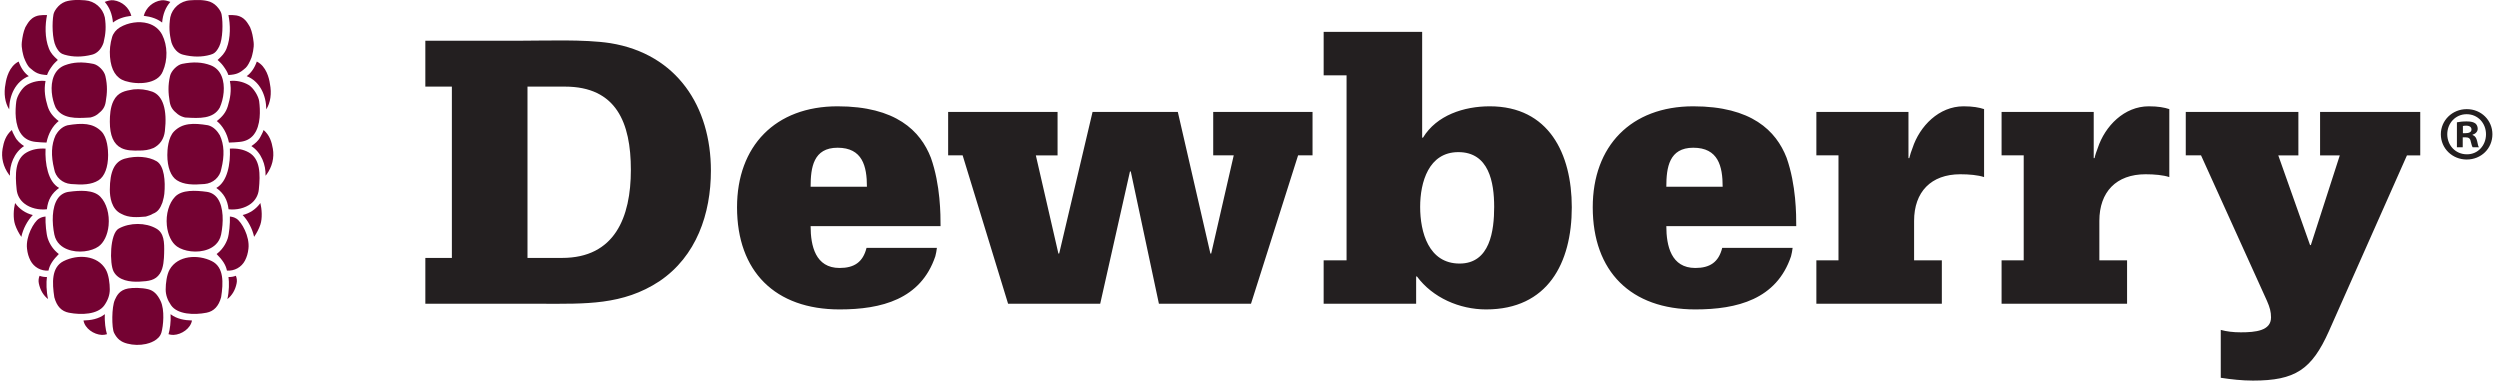
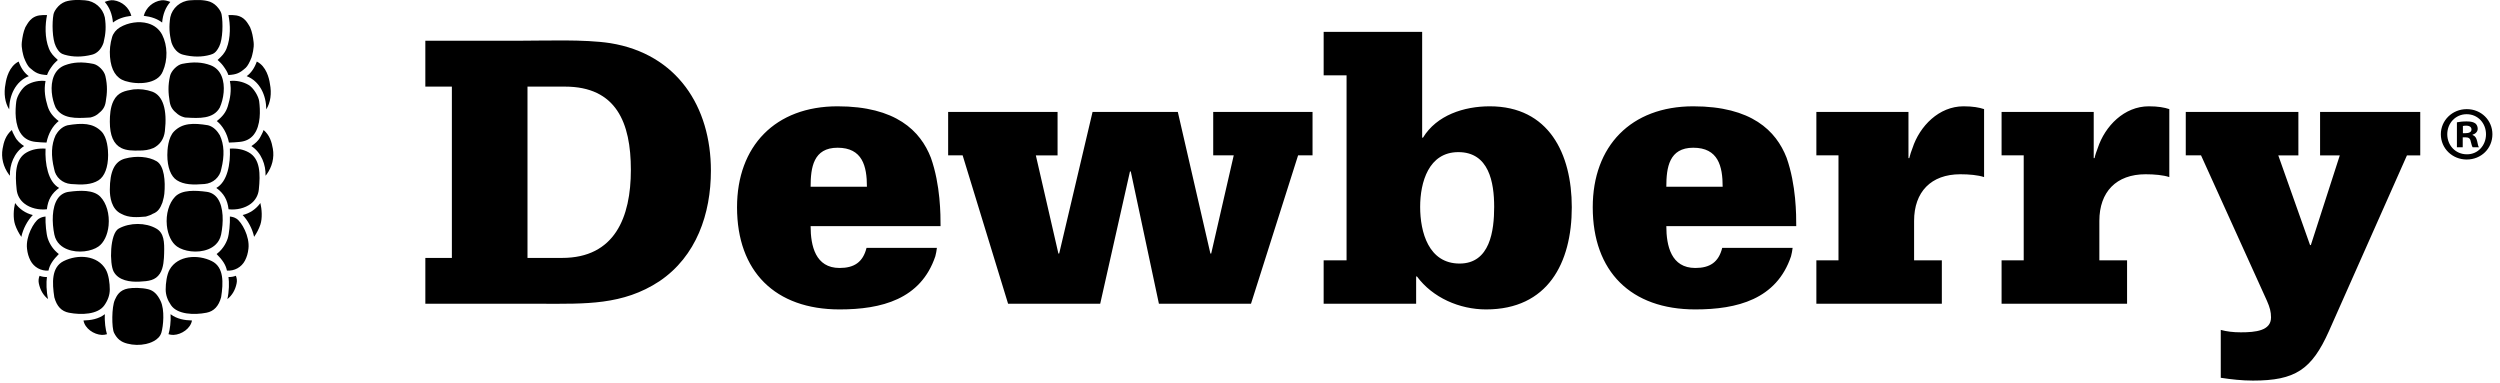
<svg xmlns="http://www.w3.org/2000/svg" width="538.813" height="82.347" version="1.2" viewBox="0 0 404.11 61.76">
  <defs>
    <clipPath id="a">
      <path d="M.34 9H5v9H.34Zm0 0" />
    </clipPath>
    <clipPath id="b">
      <path d="M.34 21H4v8H.34Zm0 0" />
    </clipPath>
    <clipPath id="c">
      <path d="M353 18h39v43.52h-39Zm0 0" />
    </clipPath>
    <clipPath id="d">
      <path d="M394 17h8.883v9H394Zm0 0" />
    </clipPath>
  </defs>
-   <path d="M5.742 22.934a23 23 0 0 0 1.774.113c.304-1.485 1.004-2.707 1.972-3.48-.953-.727-1.496-1.45-1.789-2.399-.37-1.211-.636-2.547-.34-4.078a4.96 4.96 0 0 0-2.968.61c-.832.456-1.676 1.886-1.758 2.687-.18 1.37-.305 3.894.879 5.394.527.668 1.277 1.055 2.23 1.153m5.133 17.359c1.766.703 3.95.328 5.04-.445.882-.621 1.491-1.899 1.64-3.414.172-1.82-.336-3.594-1.332-4.63-1.114-1.16-3.305-1.038-5.094-.8a2.52 2.52 0 0 0-1.774 1.062c-1.011 1.43-.96 3.95-.574 5.836.29 1.407 1.297 2.078 2.094 2.391m30.137-18.512c1.183-1.5 1.058-4.02.883-5.394-.083-.801-.93-2.23-1.762-2.688a4.96 4.96 0 0 0-2.973-.61c.305 1.536.035 2.868-.336 4.079-.289.95-.836 1.672-1.781 2.398.96.774 1.664 1.997 1.965 3.48a22 22 0 0 0 1.773-.112c.953-.098 1.703-.485 2.23-1.153M28.613 39.848c1.086.773 3.274 1.148 5.04.445.792-.313 1.796-.984 2.09-2.39.386-1.887.437-4.407-.575-5.837a2.52 2.52 0 0 0-1.773-1.062c-1.79-.238-3.985-.36-5.098.8-.992 1.036-1.504 2.81-1.328 4.622.152 1.523.758 2.8 1.644 3.422M14.398 19.004l.215-.012c.43-.11.793-.242 1.172-.531.836-.645 1.168-1.148 1.305-2.004.238-1.414.305-2.61-.055-4.168-.191-.851-1.14-1.8-1.95-1.965-1.804-.36-3.226-.293-4.6.223-.825.312-1.422.902-1.782 1.754-.656 1.594-.328 3.695.281 5.066 1.051 1.887 3.371 1.758 5.414 1.637M16.93.309c.765.875 1.207 1.972 1.328 3.336q1.114-.873 2.972-1.09A3.45 3.45 0 0 0 18.39.05c-.472-.07-.995.082-1.46.258m24.066 6.505c-.11-.872-.223-1.598-.57-2.41l-.106-.18c-.289-.489-.511-.875-.984-1.246-.746-.559-1.516-.555-2.402-.54h-.008c.304 1.5.394 3.657-.309 5.418-.324.793-.797 1.239-1.297 1.704a2 2 0 0 1-.144.136c.265.242.64.59.883.926.43.594.68.984.859 1.508 1.355-.082 1.855-.328 2.812-1.18.282-.258.625-.875.922-1.644.11-.356.461-1.575.344-2.492M23.234 2.555q1.858.216 2.973 1.09c.121-1.364.563-2.461 1.328-3.336-.469-.176-.988-.329-1.46-.258a3.45 3.45 0 0 0-2.84 2.504M13.754.05c-1.016-.073-2.188-.12-3.2.22-.577.226-1.015.562-1.417 1.085-.27.356-.438.692-.496.997-.239 1.304-.211 3.96.382 5.144.504 1.012.922 1.203 1.418 1.348 1.371.402 2.868.394 4.446-.008.824-.203 1.52-.93 1.851-1.934.367-1.472.43-2.66.207-4.093A3.53 3.53 0 0 0 13.754.05" style="stroke:none;fill-rule:nonzero;fill:#740232;fill-opacity:1" />
-   <path d="M41.512 9.95c-.367 1.038-.93 1.859-1.64 2.359 2.132.836 3.16 3.093 3.171 5.37.676-1.081.906-2.558.582-4.167-.121-.852-.578-2.805-2.113-3.563" style="stroke:none;fill-rule:nonzero;fill:#740232;fill-opacity:1" />
+   <path d="M5.742 22.934a23 23 0 0 0 1.774.113c.304-1.485 1.004-2.707 1.972-3.48-.953-.727-1.496-1.45-1.789-2.399-.37-1.211-.636-2.547-.34-4.078a4.96 4.96 0 0 0-2.968.61c-.832.456-1.676 1.886-1.758 2.687-.18 1.37-.305 3.894.879 5.394.527.668 1.277 1.055 2.23 1.153m5.133 17.359c1.766.703 3.95.328 5.04-.445.882-.621 1.491-1.899 1.64-3.414.172-1.82-.336-3.594-1.332-4.63-1.114-1.16-3.305-1.038-5.094-.8a2.52 2.52 0 0 0-1.774 1.062c-1.011 1.43-.96 3.95-.574 5.836.29 1.407 1.297 2.078 2.094 2.391m30.137-18.512c1.183-1.5 1.058-4.02.883-5.394-.083-.801-.93-2.23-1.762-2.688a4.96 4.96 0 0 0-2.973-.61c.305 1.536.035 2.868-.336 4.079-.289.95-.836 1.672-1.781 2.398.96.774 1.664 1.997 1.965 3.48a22 22 0 0 0 1.773-.112c.953-.098 1.703-.485 2.23-1.153M28.613 39.848c1.086.773 3.274 1.148 5.04.445.792-.313 1.796-.984 2.09-2.39.386-1.887.437-4.407-.575-5.837a2.52 2.52 0 0 0-1.773-1.062c-1.79-.238-3.985-.36-5.098.8-.992 1.036-1.504 2.81-1.328 4.622.152 1.523.758 2.8 1.644 3.422M14.398 19.004l.215-.012c.43-.11.793-.242 1.172-.531.836-.645 1.168-1.148 1.305-2.004.238-1.414.305-2.61-.055-4.168-.191-.851-1.14-1.8-1.95-1.965-1.804-.36-3.226-.293-4.6.223-.825.312-1.422.902-1.782 1.754-.656 1.594-.328 3.695.281 5.066 1.051 1.887 3.371 1.758 5.414 1.637M16.93.309c.765.875 1.207 1.972 1.328 3.336q1.114-.873 2.972-1.09A3.45 3.45 0 0 0 18.39.05c-.472-.07-.995.082-1.46.258m24.066 6.505c-.11-.872-.223-1.598-.57-2.41l-.106-.18c-.289-.489-.511-.875-.984-1.246-.746-.559-1.516-.555-2.402-.54h-.008c.304 1.5.394 3.657-.309 5.418-.324.793-.797 1.239-1.297 1.704a2 2 0 0 1-.144.136c.265.242.64.59.883.926.43.594.68.984.859 1.508 1.355-.082 1.855-.328 2.812-1.18.282-.258.625-.875.922-1.644.11-.356.461-1.575.344-2.492M23.234 2.555q1.858.216 2.973 1.09c.121-1.364.563-2.461 1.328-3.336-.469-.176-.988-.329-1.46-.258a3.45 3.45 0 0 0-2.84 2.504M13.754.05c-1.016-.073-2.188-.12-3.2.22-.577.226-1.015.562-1.417 1.085-.27.356-.438.692-.496.997-.239 1.304-.211 3.96.382 5.144.504 1.012.922 1.203 1.418 1.348 1.371.402 2.868.394 4.446-.008.824-.203 1.52-.93 1.851-1.934.367-1.472.43-2.66.207-4.093A3.53 3.53 0 0 0 13.754.05" style="stroke:none;fill-rule:nonzero;fill:currentColor;fill-opacity:1" />
+   <path d="M41.512 9.95c-.367 1.038-.93 1.859-1.64 2.359 2.132.836 3.16 3.093 3.171 5.37.676-1.081.906-2.558.582-4.167-.121-.852-.578-2.805-2.113-3.563" style="stroke:none;fill-rule:nonzero;fill:currentColor;fill-opacity:1" />
  <g clip-path="url(#a)">
-     <path d="M.895 13.527c-.32 1.606-.09 3.078.59 4.153.011-2.278 1.035-4.535 3.171-5.371-.71-.5-1.277-1.32-1.64-2.36-1.54.758-2 2.723-2.121 3.578" style="stroke:none;fill-rule:nonzero;fill:#740232;fill-opacity:1" />
+     <path d="M.895 13.527c-.32 1.606-.09 3.078.59 4.153.011-2.278 1.035-4.535 3.171-5.371-.71-.5-1.277-1.32-1.64-2.36-1.54.758-2 2.723-2.121 3.578" style="stroke:none;fill-rule:nonzero;fill:currentColor;fill-opacity:1" />
  </g>
-   <path d="M3.98 32.934c.93.714 2.293 1.039 3.598.894.172-1.535.777-2.582 1.98-3.45-1.8-.991-2.308-3.921-2.195-6.355-1.191-.066-2.176.125-3.043.61-1.879 1.043-1.894 3.504-1.629 6.008.098.93.543 1.726 1.29 2.293m.117-28.532c-.344.809-.461 1.54-.57 2.41-.118.918.234 2.125.34 2.473.304.805.64 1.406.925 1.664.96.852 1.457 1.098 2.812 1.18.184-.524.43-.918.86-1.508.242-.336.62-.684.883-.926q-.076-.066-.145-.136c-.504-.465-.976-.91-1.293-1.704-.707-1.761-.613-3.918-.308-5.417H7.59c-.887-.016-1.656-.02-2.39.53-.481.38-.704.762-.99 1.247zm36.449 28.532a3.27 3.27 0 0 0 1.289-2.293c.262-2.504.246-4.965-1.629-6.008-.871-.485-1.855-.676-3.05-.61.12 2.434-.391 5.364-2.192 6.356 1.207.867 1.808 1.914 1.98 3.45 1.305.144 2.664-.18 3.602-.895m-4.805 15.121c.367-2.34.473-4.86-1.496-5.844-2.266-1.133-5.512-.934-6.824 1.36-.473.835-.64 2.25-.64 3.214 0 .875.28 1.711.866 2.555 1.04 1.508 3.735 1.597 5.727 1.21 1.195-.23 1.969-1.046 2.367-2.495m-10.48-11.11c-1.723-.992-4.274-.988-6.067 0-1.449.801-1.511 5.684-.824 6.957.793 1.47 2.688 1.692 4.145 1.625 1.539-.074 2.597-.203 3.32-1.289.625-.933.668-2.41.695-3.289.051-1.828-.004-3.285-1.27-4.004m10.512-9.636c.54-2.157.465-3.934-.234-5.434-.352-.613-.965-1.39-1.918-1.629-2.375-.394-4.125-.367-5.476.984-.989.993-1.098 3.012-1.098 3.825 0 1.972.562 3.465 1.55 4.086 1.137.718 2.602.765 4.454.605 1.383-.11 2.504-1.113 2.722-2.437M16.379 21.23c-1.352-1.351-3.094-1.378-5.45-.984-.972.238-1.59 1.012-1.933 1.606-.703 1.515-.781 3.304-.238 5.484.21 1.3 1.328 2.3 2.715 2.41 1.855.16 3.316.113 4.457-.605.984-.621 1.547-2.114 1.547-4.086 0-.817-.106-2.836-1.098-3.825M34.04 10.547c-1.376-.516-2.794-.582-4.602-.223-.805.164-1.758 1.114-1.954 1.965-.355 1.559-.285 2.754-.054 4.168.14.84.484 1.363 1.308 2.004.38.289.746.422 1.172.531.055 0 .215.012.215.012 2.047.121 4.363.25 5.398-1.61.625-1.386.957-3.5.293-5.093-.355-.852-.957-1.442-1.777-1.754m-9.414 4.273a7 7 0 0 0-3.055-.37c-1.343.226-2.508.421-3.222 1.855-.524 1.05-.594 2.351-.594 3.375 0 2.23.605 3.62 1.848 4.246.878.437 1.894.426 2.964.41.786-.008 1.465-.082 2.235-.41 1.07-.531 1.707-1.477 1.851-2.727.403-3.472-.316-5.738-2.027-6.379m1.715 17.594c.09-.34.183-.656.223-1.082.199-2.074-.02-4.547-1.247-5.27-1.289-.761-3.308-.925-5.144-.417-1.652.46-2.418 2.062-2.418 5.03 0 1.134.238 3.145 1.86 3.891 1.214.668 2.55.559 3.96.442.059-.024.121-.035.18-.059.305-.094.64-.199.894-.363l.02-.02.012-.007h.011l.024-.008c.832-.313 1.203-.918 1.535-1.801q.048-.171.09-.336m8.984-31.059C34.926.832 34.496.5 33.934.277c-1.036-.347-2.207-.3-3.22-.226-1.558.11-2.87 1.238-3.19 2.738-.227 1.45-.169 2.637.195 4.082.34 1.027 1.035 1.762 1.855 1.965 1.582.402 3.078.41 4.45.008.496-.145.913-.336 1.417-1.348.59-1.184.621-3.84.38-5.144-.055-.305-.223-.641-.497-.997M23.887 3.77c-1.407-.395-3.18-.137-4.504.656-.606.363-1.07.933-1.258 1.55a8.7 8.7 0 0 0-.344 3.22c.168 2.124.989 3.433 2.43 3.894 1.96.625 5.262.57 6.105-1.55.825-1.88.786-4.153-.105-5.927-.477-.91-1.281-1.55-2.324-1.843M3.45 38.285c.265-1.273.987-2.644 1.855-3.527a4.9 4.9 0 0 1-2.867-1.942c-.247.989-.344 2.461 0 3.496.226.68.636 1.454 1.011 1.973m1.477 3.836a3.02 3.02 0 0 0 2.91 1.617c.203-.976.746-1.734 1.672-2.675a5.26 5.26 0 0 1-1.785-2.512c-.243-.735-.403-2.41-.364-3.551-.336.043-.656.094-1.062.344-.813.508-2.164 2.851-1.93 4.86.082.745.254 1.32.559 1.917m2.844 6.223c-.29-1.239-.305-2.723-.184-3.567a3.1 3.1 0 0 1-1.191-.195 2.07 2.07 0 0 0-.122 1.207c.22 1.098.743 1.969 1.497 2.555" style="stroke:none;fill-rule:nonzero;fill:#740232;fill-opacity:1" />
+   <path d="M3.98 32.934c.93.714 2.293 1.039 3.598.894.172-1.535.777-2.582 1.98-3.45-1.8-.991-2.308-3.921-2.195-6.355-1.191-.066-2.176.125-3.043.61-1.879 1.043-1.894 3.504-1.629 6.008.098.93.543 1.726 1.29 2.293m.117-28.532c-.344.809-.461 1.54-.57 2.41-.118.918.234 2.125.34 2.473.304.805.64 1.406.925 1.664.96.852 1.457 1.098 2.812 1.18.184-.524.43-.918.86-1.508.242-.336.62-.684.883-.926q-.076-.066-.145-.136c-.504-.465-.976-.91-1.293-1.704-.707-1.761-.613-3.918-.308-5.417H7.59c-.887-.016-1.656-.02-2.39.53-.481.38-.704.762-.99 1.247zm36.449 28.532a3.27 3.27 0 0 0 1.289-2.293c.262-2.504.246-4.965-1.629-6.008-.871-.485-1.855-.676-3.05-.61.12 2.434-.391 5.364-2.192 6.356 1.207.867 1.808 1.914 1.98 3.45 1.305.144 2.664-.18 3.602-.895m-4.805 15.121c.367-2.34.473-4.86-1.496-5.844-2.266-1.133-5.512-.934-6.824 1.36-.473.835-.64 2.25-.64 3.214 0 .875.28 1.711.866 2.555 1.04 1.508 3.735 1.597 5.727 1.21 1.195-.23 1.969-1.046 2.367-2.495m-10.48-11.11c-1.723-.992-4.274-.988-6.067 0-1.449.801-1.511 5.684-.824 6.957.793 1.47 2.688 1.692 4.145 1.625 1.539-.074 2.597-.203 3.32-1.289.625-.933.668-2.41.695-3.289.051-1.828-.004-3.285-1.27-4.004m10.512-9.636c.54-2.157.465-3.934-.234-5.434-.352-.613-.965-1.39-1.918-1.629-2.375-.394-4.125-.367-5.476.984-.989.993-1.098 3.012-1.098 3.825 0 1.972.562 3.465 1.55 4.086 1.137.718 2.602.765 4.454.605 1.383-.11 2.504-1.113 2.722-2.437M16.379 21.23c-1.352-1.351-3.094-1.378-5.45-.984-.972.238-1.59 1.012-1.933 1.606-.703 1.515-.781 3.304-.238 5.484.21 1.3 1.328 2.3 2.715 2.41 1.855.16 3.316.113 4.457-.605.984-.621 1.547-2.114 1.547-4.086 0-.817-.106-2.836-1.098-3.825M34.04 10.547c-1.376-.516-2.794-.582-4.602-.223-.805.164-1.758 1.114-1.954 1.965-.355 1.559-.285 2.754-.054 4.168.14.84.484 1.363 1.308 2.004.38.289.746.422 1.172.531.055 0 .215.012.215.012 2.047.121 4.363.25 5.398-1.61.625-1.386.957-3.5.293-5.093-.355-.852-.957-1.442-1.777-1.754m-9.414 4.273a7 7 0 0 0-3.055-.37c-1.343.226-2.508.421-3.222 1.855-.524 1.05-.594 2.351-.594 3.375 0 2.23.605 3.62 1.848 4.246.878.437 1.894.426 2.964.41.786-.008 1.465-.082 2.235-.41 1.07-.531 1.707-1.477 1.851-2.727.403-3.472-.316-5.738-2.027-6.379m1.715 17.594c.09-.34.183-.656.223-1.082.199-2.074-.02-4.547-1.247-5.27-1.289-.761-3.308-.925-5.144-.417-1.652.46-2.418 2.062-2.418 5.03 0 1.134.238 3.145 1.86 3.891 1.214.668 2.55.559 3.96.442.059-.024.121-.035.18-.059.305-.094.64-.199.894-.363l.02-.02.012-.007h.011l.024-.008c.832-.313 1.203-.918 1.535-1.801q.048-.171.09-.336m8.984-31.059C34.926.832 34.496.5 33.934.277c-1.036-.347-2.207-.3-3.22-.226-1.558.11-2.87 1.238-3.19 2.738-.227 1.45-.169 2.637.195 4.082.34 1.027 1.035 1.762 1.855 1.965 1.582.402 3.078.41 4.45.008.496-.145.913-.336 1.417-1.348.59-1.184.621-3.84.38-5.144-.055-.305-.223-.641-.497-.997M23.887 3.77c-1.407-.395-3.18-.137-4.504.656-.606.363-1.07.933-1.258 1.55a8.7 8.7 0 0 0-.344 3.22c.168 2.124.989 3.433 2.43 3.894 1.96.625 5.262.57 6.105-1.55.825-1.88.786-4.153-.105-5.927-.477-.91-1.281-1.55-2.324-1.843M3.45 38.285c.265-1.273.987-2.644 1.855-3.527a4.9 4.9 0 0 1-2.867-1.942c-.247.989-.344 2.461 0 3.496.226.68.636 1.454 1.011 1.973m1.477 3.836a3.02 3.02 0 0 0 2.91 1.617c.203-.976.746-1.734 1.672-2.675a5.26 5.26 0 0 1-1.785-2.512c-.243-.735-.403-2.41-.364-3.551-.336.043-.656.094-1.062.344-.813.508-2.164 2.851-1.93 4.86.082.745.254 1.32.559 1.917m2.844 6.223c-.29-1.239-.305-2.723-.184-3.567a3.1 3.1 0 0 1-1.191-.195 2.07 2.07 0 0 0-.122 1.207c.22 1.098.743 1.969 1.497 2.555" style="stroke:none;fill-rule:nonzero;fill:currentColor;fill-opacity:1" />
  <g clip-path="url(#b)">
-     <path d="M1.598 28.406c-.055-1.754.68-3.75 2.293-4.793-.578-.383-1.141-.86-1.47-1.511-.05-.098-.1-.196-.16-.301a5 5 0 0 1-.347-.785c-.996.859-1.312 1.949-1.496 3.023-.254 1.445.11 2.926 1.02 4.168.058.09.105.133.16.2" style="stroke:none;fill-rule:nonzero;fill:#740232;fill-opacity:1" />
+     <path d="M1.598 28.406c-.055-1.754.68-3.75 2.293-4.793-.578-.383-1.141-.86-1.47-1.511-.05-.098-.1-.196-.16-.301a5 5 0 0 1-.347-.785c-.996.859-1.312 1.949-1.496 3.023-.254 1.445.11 2.926 1.02 4.168.058.09.105.133.16.2" style="stroke:none;fill-rule:nonzero;fill:currentColor;fill-opacity:1" />
  </g>
-   <path d="M40.16 40.203c.235-2.008-1.12-4.351-1.937-4.86-.399-.25-.72-.3-1.063-.343.043 1.137-.117 2.816-.355 3.55a5.26 5.26 0 0 1-1.79 2.513c.93.94 1.47 1.707 1.669 2.675a3.02 3.02 0 0 0 2.914-1.617c.308-.598.476-1.172.562-1.918M11.148 50.55c1.993.388 4.688.298 5.727-1.21.586-.844.871-1.68.871-2.555 0-.96-.168-2.379-.644-3.215-1.329-2.324-4.512-2.515-6.825-1.36-1.968.985-1.859 3.5-1.496 5.845.403 1.468 1.156 2.261 2.367 2.496m30.938-14.238c.344-1.036.242-2.508 0-3.497a4.88 4.88 0 0 1-2.867 1.942c.867.883 1.59 2.254 1.855 3.527a8 8 0 0 0 1.012-1.972m2.019-12.273c-.183-1.075-.5-2.165-1.496-3.024a4.7 4.7 0 0 1-.347.785l-.157.3c-.328.653-.898 1.13-1.472 1.512 1.617 1.043 2.351 3.04 2.293 4.793.058-.066.101-.117.16-.199.91-1.242 1.27-2.723 1.02-4.168M38.25 45.79c.09-.442.031-.821-.121-1.212q-.586.223-1.195.2c.125.847.109 2.327-.18 3.566.754-.586 1.281-1.461 1.496-2.555m-21.773 8.348c.285.008.543-.04.812-.114-.223-.726-.418-2.039-.336-3.238-1.031.793-2.281.988-3.457 1.02.219 1.285 1.664 2.277 2.98 2.332m14.555-2.332c-1.18-.032-2.426-.227-3.46-1.02.077 1.2-.11 2.512-.333 3.238.27.075.52.122.809.114 1.316-.055 2.765-1.047 2.984-2.332M20.57 55.54a6.5 6.5 0 0 0 3.024.062c.492-.106 2.133-.555 2.5-1.856.293-1.02.566-3.633-.13-5.082-.526-1.113-1.151-1.703-2.019-1.914-1.043-.254-2.46-.262-3.238-.117-1.414.254-1.844 1.191-2.129 1.808-.015.043-.015.043-.015.04-.52 1.109-.524 4.535-.125 5.324.492.976 1.109 1.472 2.132 1.734" style="stroke:none;fill-rule:nonzero;fill:#740232;fill-opacity:1" />
-   <path d="M68.754 41.691h4.289V14h-4.29V6.586h14.954c4.426 0 10.727-.262 14.95.39 10.792 1.754 16.257 10.274 16.257 20.61 0 6.957-2.34 13.844-8.324 17.875-5.914 3.902-12.028 3.64-18.918 3.64H68.754Zm16.512 0h5.59c8.519 0 11.12-6.566 11.12-14.234 0-7.61-2.343-13.457-10.663-13.457h-6.047zm45.765-5.141c0 3.192.781 6.766 4.684 6.766 2.336 0 3.77-.914 4.355-3.25h11.375c-.062.454-.129.91-.257 1.364-2.344 6.957-8.715 8.586-15.473 8.586-10.403 0-16.578-6.118-16.578-16.516 0-9.887 6.176-16.316 16.254-16.316 9.422 0 13.39 3.964 15.082 8.316 1.562 4.422 1.562 9.23 1.562 11.05Zm9.102-6.366c0-3.313-.715-6.305-4.742-6.305-3.907 0-4.36 3.187-4.36 6.305zm13.129-12.09h17.687v7.02h-3.512l3.645 15.863h.129l5.394-22.883h13.782l5.265 22.883h.133l3.64-15.864h-3.316v-7.02h16.055v7.02h-2.336l-7.613 23.989h-14.883l-4.55-21.387h-.13l-4.812 21.387h-14.887l-7.348-23.989h-2.343zm60.698 23.984h3.704V12.18h-3.703V5.152h15.922v17.102h.133c2.21-3.64 6.632-5.07 10.793-5.07 9.558 0 13.261 7.668 13.261 16.316 0 9.035-3.902 16.516-13.851 16.516-4.285 0-8.64-1.891-11.18-5.332h-.129v4.418h-14.95Zm27.563-8.64c0-3.97-.843-8.848-5.789-8.848-4.808 0-6.175 4.879-6.175 8.848 0 4.093 1.367 9.164 6.375 9.164 4.937 0 5.59-5.332 5.59-9.164m27.828 3.112c0 3.192.78 6.766 4.683 6.766 2.34 0 3.77-.914 4.352-3.25h11.379c-.063.454-.13.91-.258 1.364-2.34 6.957-8.711 8.586-15.473 8.586-10.402 0-16.578-6.118-16.578-16.516 0-9.887 6.176-16.316 16.254-16.316 9.426 0 13.39 3.964 15.082 8.316 1.559 4.422 1.559 9.23 1.559 11.05Zm9.105-6.366c0-3.313-.715-6.305-4.746-6.305-3.906 0-4.36 3.187-4.36 6.305zm15.148 11.894h3.575V25.113h-3.575v-7.02h14.887v7.473h.13c.132-.582.323-1.105.519-1.625 1.168-3.574 4.289-6.757 8.254-6.757 1.5 0 2.535.191 3.32.453v10.988c-.977-.324-2.41-.457-3.84-.457-4.746 0-7.473 2.86-7.473 7.539v6.371h4.485v7.024h-20.282zm29.938 0h3.578V25.113h-3.578v-7.02h14.894v7.473h.13c.128-.582.32-1.105.519-1.625 1.172-3.574 4.289-6.757 8.254-6.757 1.496 0 2.535.191 3.316.453v10.988c-.976-.324-2.406-.457-3.836-.457-4.746 0-7.472 2.86-7.472 7.539v6.371h4.48v7.024h-20.285z" style="stroke:none;fill-rule:nonzero;fill:#231f20;fill-opacity:1" />
+   <path d="M40.16 40.203c.235-2.008-1.12-4.351-1.937-4.86-.399-.25-.72-.3-1.063-.343.043 1.137-.117 2.816-.355 3.55a5.26 5.26 0 0 1-1.79 2.513c.93.94 1.47 1.707 1.669 2.675a3.02 3.02 0 0 0 2.914-1.617c.308-.598.476-1.172.562-1.918M11.148 50.55c1.993.388 4.688.298 5.727-1.21.586-.844.871-1.68.871-2.555 0-.96-.168-2.379-.644-3.215-1.329-2.324-4.512-2.515-6.825-1.36-1.968.985-1.859 3.5-1.496 5.845.403 1.468 1.156 2.261 2.367 2.496m30.938-14.238c.344-1.036.242-2.508 0-3.497a4.88 4.88 0 0 1-2.867 1.942c.867.883 1.59 2.254 1.855 3.527a8 8 0 0 0 1.012-1.972m2.019-12.273c-.183-1.075-.5-2.165-1.496-3.024a4.7 4.7 0 0 1-.347.785l-.157.3c-.328.653-.898 1.13-1.472 1.512 1.617 1.043 2.351 3.04 2.293 4.793.058-.066.101-.117.16-.199.91-1.242 1.27-2.723 1.02-4.168M38.25 45.79c.09-.442.031-.821-.121-1.212q-.586.223-1.195.2c.125.847.109 2.327-.18 3.566.754-.586 1.281-1.461 1.496-2.555m-21.773 8.348c.285.008.543-.04.812-.114-.223-.726-.418-2.039-.336-3.238-1.031.793-2.281.988-3.457 1.02.219 1.285 1.664 2.277 2.98 2.332m14.555-2.332c-1.18-.032-2.426-.227-3.46-1.02.077 1.2-.11 2.512-.333 3.238.27.075.52.122.809.114 1.316-.055 2.765-1.047 2.984-2.332M20.57 55.54a6.5 6.5 0 0 0 3.024.062c.492-.106 2.133-.555 2.5-1.856.293-1.02.566-3.633-.13-5.082-.526-1.113-1.151-1.703-2.019-1.914-1.043-.254-2.46-.262-3.238-.117-1.414.254-1.844 1.191-2.129 1.808-.015.043-.015.043-.015.04-.52 1.109-.524 4.535-.125 5.324.492.976 1.109 1.472 2.132 1.734" style="stroke:none;fill-rule:nonzero;fill:currentColor;fill-opacity:1" />
+   <path d="M68.754 41.691h4.289V14h-4.29V6.586h14.954c4.426 0 10.727-.262 14.95.39 10.792 1.754 16.257 10.274 16.257 20.61 0 6.957-2.34 13.844-8.324 17.875-5.914 3.902-12.028 3.64-18.918 3.64H68.754Zm16.512 0h5.59c8.519 0 11.12-6.566 11.12-14.234 0-7.61-2.343-13.457-10.663-13.457h-6.047zm45.765-5.141c0 3.192.781 6.766 4.684 6.766 2.336 0 3.77-.914 4.355-3.25h11.375c-.062.454-.129.91-.257 1.364-2.344 6.957-8.715 8.586-15.473 8.586-10.403 0-16.578-6.118-16.578-16.516 0-9.887 6.176-16.316 16.254-16.316 9.422 0 13.39 3.964 15.082 8.316 1.562 4.422 1.562 9.23 1.562 11.05Zm9.102-6.366c0-3.313-.715-6.305-4.742-6.305-3.907 0-4.36 3.187-4.36 6.305zm13.129-12.09h17.687v7.02h-3.512l3.645 15.863h.129l5.394-22.883h13.782l5.265 22.883h.133l3.64-15.864h-3.316v-7.02h16.055v7.02h-2.336l-7.613 23.989h-14.883l-4.55-21.387h-.13l-4.812 21.387h-14.887l-7.348-23.989h-2.343zm60.698 23.984h3.704V12.18h-3.703V5.152h15.922v17.102h.133c2.21-3.64 6.632-5.07 10.793-5.07 9.558 0 13.261 7.668 13.261 16.316 0 9.035-3.902 16.516-13.851 16.516-4.285 0-8.64-1.891-11.18-5.332h-.129v4.418h-14.95Zm27.563-8.64c0-3.97-.843-8.848-5.789-8.848-4.808 0-6.175 4.879-6.175 8.848 0 4.093 1.367 9.164 6.375 9.164 4.937 0 5.59-5.332 5.59-9.164m27.828 3.112c0 3.192.78 6.766 4.683 6.766 2.34 0 3.77-.914 4.352-3.25h11.379c-.063.454-.13.91-.258 1.364-2.34 6.957-8.711 8.586-15.473 8.586-10.402 0-16.578-6.118-16.578-16.516 0-9.887 6.176-16.316 16.254-16.316 9.426 0 13.39 3.964 15.082 8.316 1.559 4.422 1.559 9.23 1.559 11.05Zm9.105-6.366c0-3.313-.715-6.305-4.746-6.305-3.906 0-4.36 3.187-4.36 6.305zm15.148 11.894h3.575V25.113h-3.575v-7.02h14.887v7.473h.13c.132-.582.323-1.105.519-1.625 1.168-3.574 4.289-6.757 8.254-6.757 1.5 0 2.535.191 3.32.453v10.988c-.977-.324-2.41-.457-3.84-.457-4.746 0-7.473 2.86-7.473 7.539v6.371h4.485v7.024h-20.282zm29.938 0h3.578V25.113h-3.578v-7.02h14.894v7.473h.13c.128-.582.32-1.105.519-1.625 1.172-3.574 4.289-6.757 8.254-6.757 1.496 0 2.535.191 3.316.453v10.988c-.976-.324-2.406-.457-3.836-.457-4.746 0-7.472 2.86-7.472 7.539v6.371h4.48v7.024h-20.285z" style="stroke:none;fill-rule:nonzero;fill:currentColor;fill-opacity:1" />
  <g clip-path="url(#c)">
-     <path d="M353.316 18.094h18.204v7.02h-3.25l5.136 14.5h.13l4.679-14.5h-3.188v-7.02h16.192v7.02h-2.149L376.46 53.52c-2.792 6.246-5.46 8-12.284 8-1.758 0-3.512-.196-5.203-.454v-7.738c.976.258 1.949.39 3.25.39 2.402 0 4.875-.261 4.875-2.406 0-.906-.192-1.624-.649-2.664l-10.664-23.535h-2.469z" style="stroke:none;fill-rule:nonzero;fill:#231f20;fill-opacity:1" />
+     <path d="M353.316 18.094h18.204v7.02h-3.25l5.136 14.5h.13l4.679-14.5h-3.188v-7.02h16.192v7.02h-2.149L376.46 53.52c-2.792 6.246-5.46 8-12.284 8-1.758 0-3.512-.196-5.203-.454v-7.738c.976.258 1.949.39 3.25.39 2.402 0 4.875-.261 4.875-2.406 0-.906-.192-1.624-.649-2.664l-10.664-23.535h-2.469z" style="stroke:none;fill-rule:nonzero;fill:currentColor;fill-opacity:1" />
  </g>
  <g clip-path="url(#d)">
-     <path d="M398.086 22.195h.445c.516 0 .77.196.84.64.129.474.2.821.324.97h1.012c-.098-.125-.172-.371-.293-.992-.125-.543-.351-.864-.742-.989v-.05c.488-.145.836-.497.836-.962 0-.375-.172-.695-.39-.867-.298-.199-.645-.32-1.411-.32-.668 0-1.187.074-1.562.145v4.035h.94Zm.027-1.828c.098-.027.274-.055.516-.055.598 0 .871.254.871.625 0 .418-.422.59-.945.59h-.442Zm.614-2.726c-2.32 0-4.18 1.808-4.18 4.058 0 2.301 1.86 4.086 4.18 4.086 2.351 0 4.156-1.785 4.156-4.086 0-2.25-1.805-4.058-4.13-4.058Zm0 .82c1.808 0 3.12 1.46 3.12 3.238 0 1.805-1.312 3.266-3.093 3.242-1.832 0-3.168-1.437-3.168-3.242 0-1.777 1.336-3.238 3.121-3.238z" style="stroke:none;fill-rule:nonzero;fill:#231f20;fill-opacity:1" />
+     <path d="M398.086 22.195h.445c.516 0 .77.196.84.64.129.474.2.821.324.97h1.012c-.098-.125-.172-.371-.293-.992-.125-.543-.351-.864-.742-.989v-.05c.488-.145.836-.497.836-.962 0-.375-.172-.695-.39-.867-.298-.199-.645-.32-1.411-.32-.668 0-1.187.074-1.562.145v4.035h.94Zm.027-1.828c.098-.027.274-.055.516-.055.598 0 .871.254.871.625 0 .418-.422.59-.945.59h-.442Zm.614-2.726c-2.32 0-4.18 1.808-4.18 4.058 0 2.301 1.86 4.086 4.18 4.086 2.351 0 4.156-1.785 4.156-4.086 0-2.25-1.805-4.058-4.13-4.058Zm0 .82c1.808 0 3.12 1.46 3.12 3.238 0 1.805-1.312 3.266-3.093 3.242-1.832 0-3.168-1.437-3.168-3.242 0-1.777 1.336-3.238 3.121-3.238z" style="stroke:none;fill-rule:nonzero;fill:currentColor;fill-opacity:1" />
  </g>
</svg>
